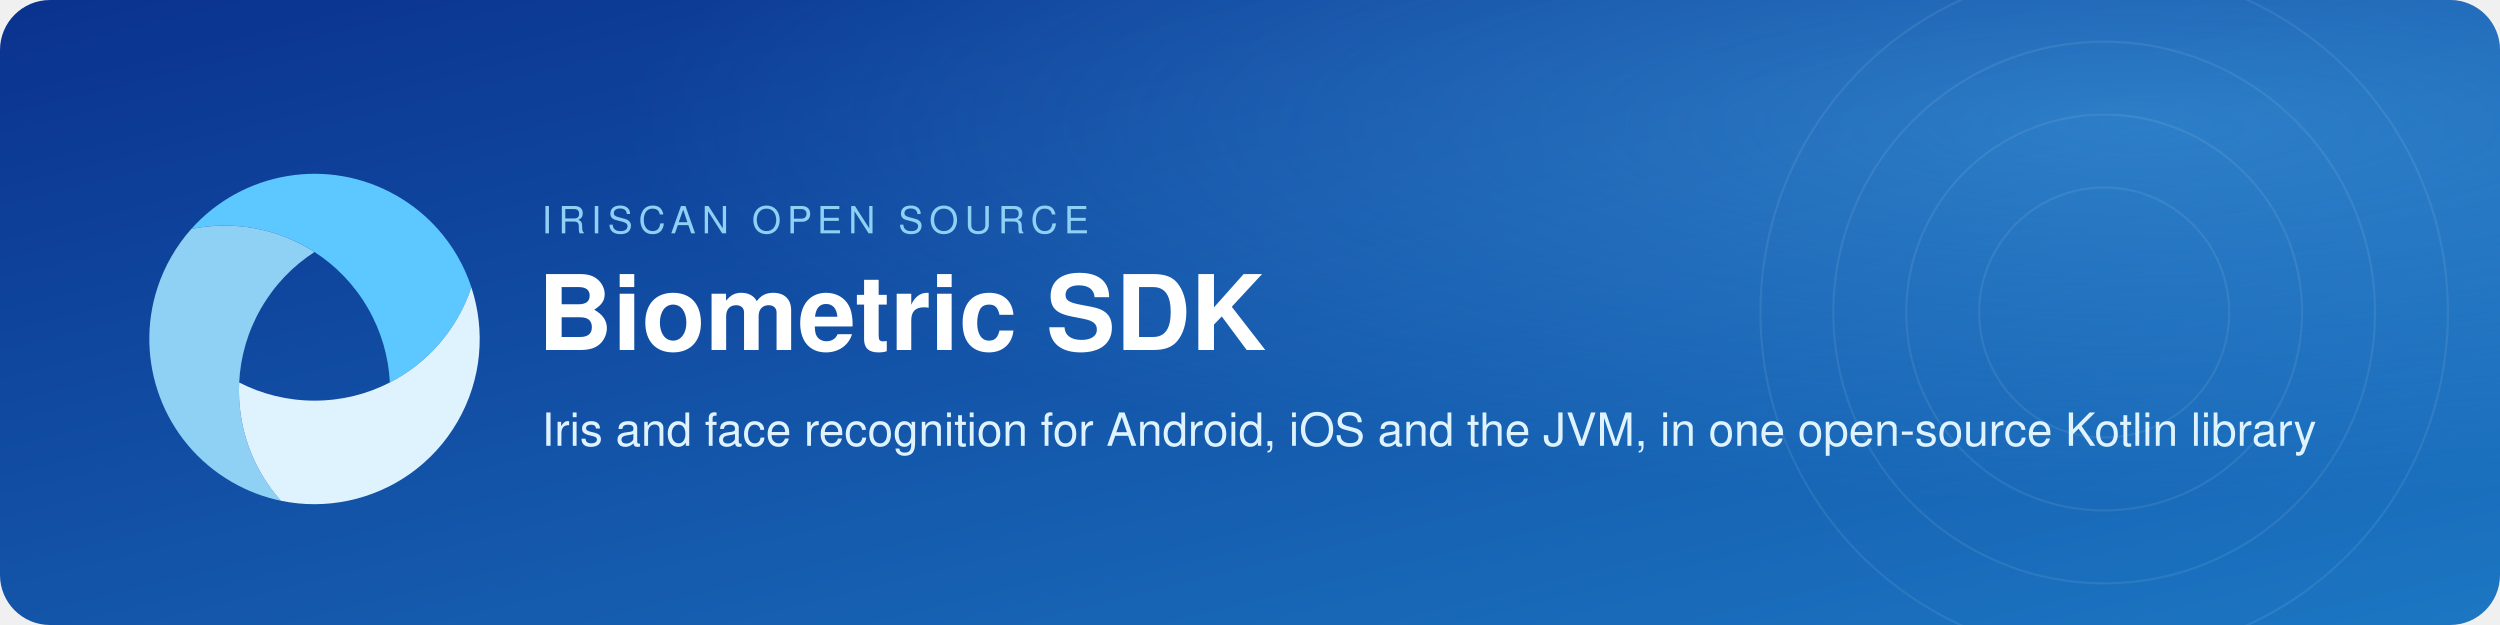
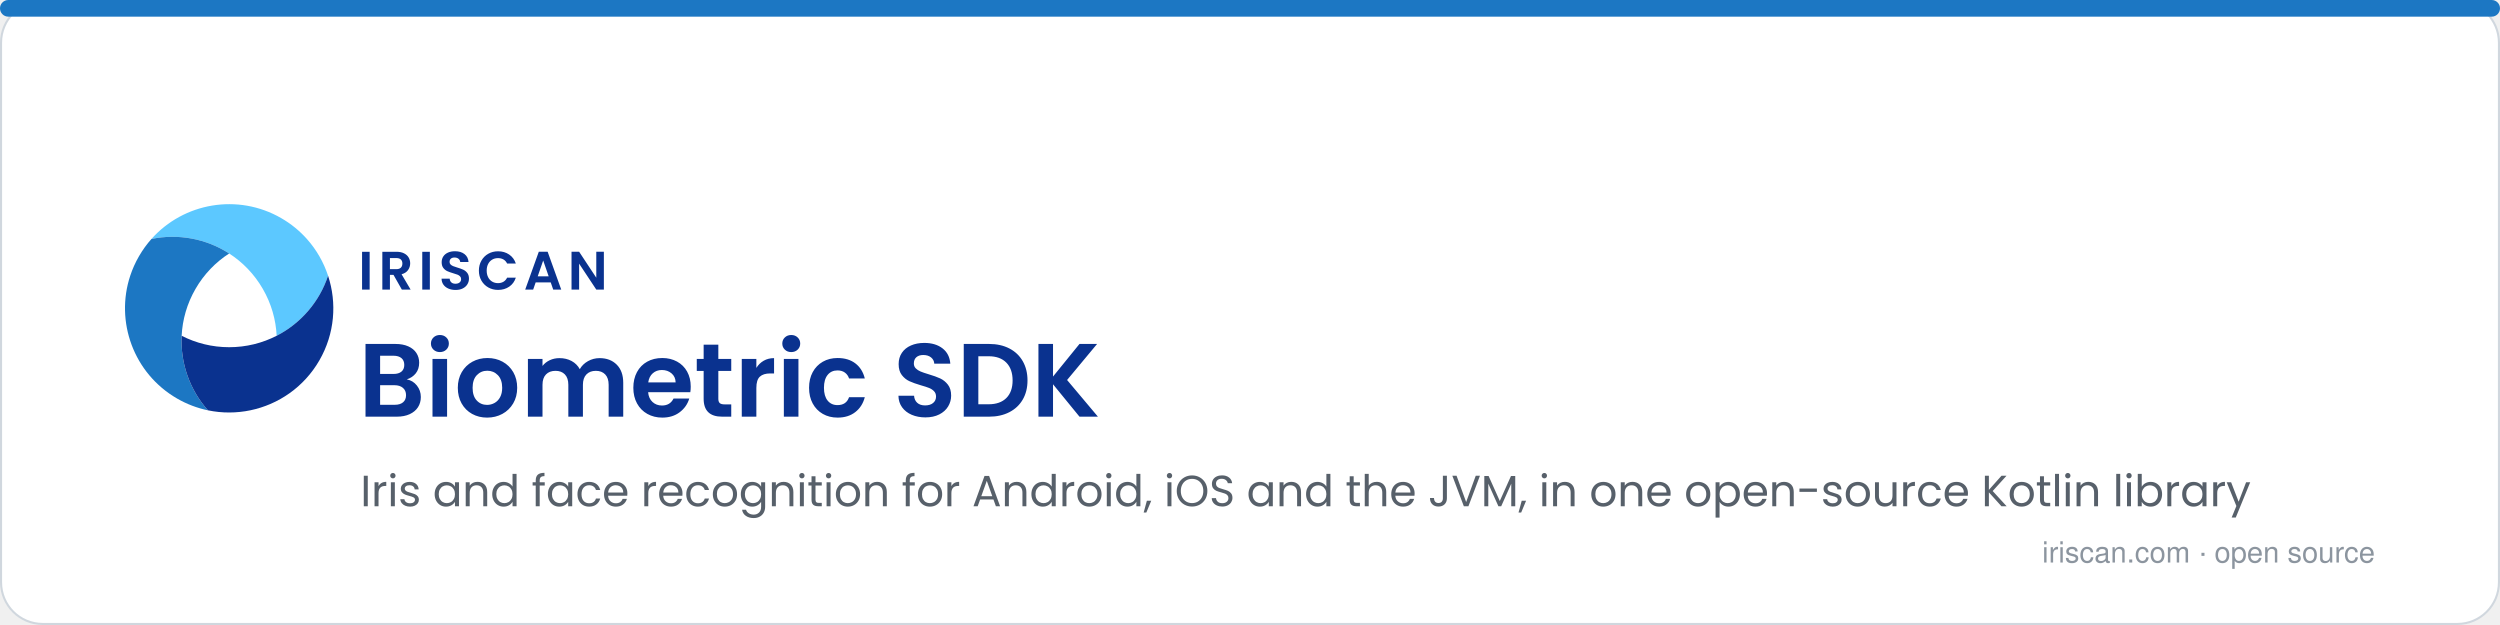
<svg xmlns="http://www.w3.org/2000/svg" width="1200" height="300" viewBox="0 0 1200 300" role="img" aria-label="Biometric SDK: Iris and face recognition for Android, iOS and the JVM, in one open-source Kotlin library">
-   <defs>
-     <linearGradient id="g" x1="0" y1="0" x2="1" y2="1">
-       <stop offset="0" stop-color="#0a328f" />
-       <stop offset="1" stop-color="#1c77c3" />
-     </linearGradient>
-     <radialGradient id="r" cx="0.85" cy="0.2" r="0.6">
-       <stop offset="0" stop-color="#5cc8ff" stop-opacity="0.35" />
-       <stop offset="1" stop-color="#5cc8ff" stop-opacity="0" />
-     </radialGradient>
-   </defs>
-   <rect width="1200" height="300" rx="24" fill="url(#g)" />
-   <rect width="1200" height="300" rx="24" fill="url(#r)" />
-   <g stroke="#ffffff" stroke-opacity="0.08" fill="none">
-     <circle cx="1010" cy="150" r="60" />
-     <circle cx="1010" cy="150" r="95" />
-     <circle cx="1010" cy="150" r="130" />
-     <circle cx="1010" cy="150" r="165" />
+   <rect x="0.5" y="0.5" width="1199" height="299" rx="20" fill="#ffffff" stroke="#d0d7de" />
+   <rect x="0" y="0" width="1200" height="8" rx="4" fill="#1c77c3" />
+   <g transform="translate(52.64073,89.53753) scale(0.1954652)">
+     <path d="M536.34 219.06c-21.16 64.09-66.99 116.98-126.25 147.41-1.93-39.3-12.98-78.7-33.99-115.1-21.01-36.38-49.62-65.68-82.65-86.98-56-36.11-124.74-49.37-190.87-35.61C181.54 40.09 314.45 15.9 421.32 77.6c24.26 14 45.35 31.37 63.03 51.2 23.61 26.48 41.15 57.31 51.99 90.26z" fill="#5cc8ff" />
+     <path d="M176.78 366.45c-3.29 66.55 19.62 132.7 64.57 183.09-25.98-5.39-51.55-14.96-75.79-28.96C58.7 458.9 13.21 331.71 50.51 218.98c5.39-16.31 12.52-32.31 21.45-47.76 8.92-15.46 19.2-29.62 30.62-42.44 66.13-13.75 134.87-.5 190.87 35.61-33.06 21.3-61.66 50.57-82.67 86.98-21.02 36.4-32.07 75.81-34 115.08z" fill="#1c77c3" />
+     <path d="M514.93 426.97c-37.9 65.68-100.54 108.15-169.36 122.51-33.97 7.09-69.46 7.32-104.22.06-44.95-50.39-67.86-116.54-64.57-183.09 34.99 17.97 74.64 28.1 116.66 28.1s81.67-10.13 116.64-28.08c59.27-30.43 105.1-83.32 126.25-147.41 22 66.76 16.51 142.25-21.4 207.91z" fill="#0a328f" />
  </g>
-   <g transform="translate(60,70) scale(0.31)">
-     <path d="M536.34 219.06c-21.16 64.09-66.99 116.98-126.25 147.41-1.93-39.3-12.98-78.7-33.99-115.1-21.01-36.38-49.62-65.68-82.65-86.98-56-36.11-124.74-49.37-190.87-35.61C181.54 40.09 314.45 15.9 421.32 77.6c24.26 14 45.35 31.37 63.03 51.2 23.61 26.48 41.15 57.31 51.99 90.26z" fill="#5cc8ff" />
-     <path d="M176.78 366.45c-3.29 66.55 19.62 132.7 64.57 183.09-25.98-5.39-51.55-14.96-75.79-28.96C58.7 458.9 13.21 331.71 50.51 218.98c5.39-16.31 12.52-32.31 21.45-47.76 8.92-15.46 19.2-29.62 30.62-42.44 66.13-13.75 134.87-.5 190.87 35.61-33.06 21.3-61.66 50.57-82.67 86.98-21.02 36.4-32.07 75.81-34 115.08z" fill="#8fd0f5" />
-     <path d="M514.93 426.97c-37.9 65.68-100.54 108.15-169.36 122.51-33.97 7.09-69.46 7.32-104.22.06-44.95-50.39-67.86-116.54-64.57-183.09 34.99 17.97 74.64 28.1 116.66 28.1s81.67-10.13 116.64-28.08c59.27-30.43 105.1-83.32 126.25-147.41 22 66.76 16.51 142.25-21.4 207.91z" fill="#dff3ff" />
-   </g>
-   <text x="260" y="112" font-family="Segoe UI, Helvetica, Arial, sans-serif" font-size="18" letter-spacing="3" fill="#8fd0f5">IRISCAN OPEN SOURCE</text>
-   <text x="258" y="168" font-family="Segoe UI, Helvetica, Arial, sans-serif" font-size="50" font-weight="600" fill="#ffffff">Biometric SDK</text>
-   <text x="260" y="214" font-family="Segoe UI, Helvetica, Arial, sans-serif" font-size="22" fill="#dff3ff">Iris and face recognition for Android, iOS and the JVM, in one open-source Kotlin library</text>
+   <path d="M177.434 120.852V139.0H173.794V120.852ZM192.882 139.0 188.878 131.928H187.162V139.0H183.522V120.852H190.334Q192.44 120.852 193.922 121.593Q195.404 122.334 196.145 123.595Q196.886 124.856 196.886 126.416Q196.886 128.21 195.846 129.653Q194.806 131.096 192.752 131.642L197.094 139.0ZM187.162 129.198H190.204Q191.686 129.198 192.414 128.483Q193.142 127.768 193.142 126.494Q193.142 125.246 192.414 124.557Q191.686 123.868 190.204 123.868H187.162ZM206.328 120.852V139.0H202.688V120.852ZM211.948 133.774H215.848Q215.926 134.892 216.641 135.542Q217.356 136.192 218.604 136.192Q219.878 136.192 220.606 135.581Q221.334 134.97 221.334 133.982Q221.334 133.176 220.84 132.656Q220.346 132.136 219.605 131.837Q218.864 131.538 217.564 131.174Q215.796 130.654 214.691 130.147Q213.586 129.64 212.793 128.613Q212.0 127.586 212.0 125.87Q212.0 124.258 212.806 123.062Q213.612 121.866 215.068 121.229Q216.524 120.592 218.396 120.592Q221.204 120.592 222.959 121.957Q224.714 123.322 224.896 125.766H220.892Q220.84 124.83 220.099 124.219Q219.358 123.608 218.136 123.608Q217.07 123.608 216.433 124.154Q215.796 124.7 215.796 125.74Q215.796 126.468 216.277 126.949Q216.758 127.43 217.473 127.729Q218.188 128.028 219.488 128.418Q221.256 128.938 222.374 129.458Q223.492 129.978 224.298 131.018Q225.104 132.058 225.104 133.748Q225.104 135.204 224.35 136.452Q223.596 137.7 222.14 138.441Q220.684 139.182 218.682 139.182Q216.784 139.182 215.263 138.532Q213.742 137.882 212.858 136.66Q211.974 135.438 211.948 133.774ZM239.07 120.618Q242.112 120.618 244.4 122.178Q246.688 123.738 247.598 126.494H243.412Q242.788 125.194 241.657 124.544Q240.526 123.894 239.044 123.894Q237.458 123.894 236.223 124.635Q234.988 125.376 234.299 126.728Q233.61 128.08 233.61 129.9Q233.61 131.694 234.299 133.059Q234.988 134.424 236.223 135.165Q237.458 135.906 239.044 135.906Q240.526 135.906 241.657 135.243Q242.788 134.58 243.412 133.28H247.598Q246.688 136.062 244.413 137.609Q242.138 139.156 239.07 139.156Q236.47 139.156 234.377 137.973Q232.284 136.79 231.075 134.684Q229.866 132.578 229.866 129.9Q229.866 127.222 231.075 125.103Q232.284 122.984 234.377 121.801Q236.47 120.618 239.07 120.618ZM264.346 135.542H257.118L255.922 139.0H252.1L258.626 120.826H262.864L269.39 139.0H265.542ZM263.358 132.63 260.732 125.038 258.106 132.63ZM289.856 139.0H286.216L277.974 126.546V139.0H274.334V120.826H277.974L286.216 133.306V120.826H289.856Z" fill="#0a328f" />
+   <path d="M202.0 190.55Q202.0 193.35 200.625 195.475Q199.25 197.6 196.65 198.8Q194.05 200.0 190.5 200.0H175.45V165.1H189.85Q193.4 165.1 195.975 166.25Q198.55 167.4 199.875 169.45Q201.2 171.5 201.2 174.1Q201.2 177.15 199.575 179.2Q197.95 181.25 195.25 182.1Q198.2 182.65 200.1 185.05Q202.0 187.45 202.0 190.55ZM182.45 179.5H188.85Q191.35 179.5 192.7 178.375Q194.05 177.25 194.05 175.15Q194.05 173.05 192.7 171.9Q191.35 170.75 188.85 170.75H182.45ZM194.9 189.7Q194.9 187.45 193.4 186.175Q191.9 184.9 189.35 184.9H182.45V194.3H189.5Q192.05 194.3 193.475 193.1Q194.9 191.9 194.9 189.7ZM206.85 164.9Q206.85 163.15 208.075 161.975Q209.3 160.8 211.15 160.8Q213.0 160.8 214.225 161.975Q215.45 163.15 215.45 164.9Q215.45 166.65 214.225 167.825Q213.0 169.0 211.15 169.0Q209.3 169.0 208.075 167.825Q206.85 166.65 206.85 164.9ZM214.6 172.3V200.0H207.6V172.3ZM219.75 186.15Q219.75 181.9 221.625 178.65Q223.5 175.4 226.75 173.625Q230.0 171.85 234.0 171.85Q238.0 171.85 241.25 173.625Q244.5 175.4 246.375 178.65Q248.25 181.9 248.25 186.15Q248.25 190.4 246.325 193.65Q244.4 196.9 241.125 198.675Q237.85 200.45 233.8 200.45Q229.8 200.45 226.6 198.675Q223.4 196.9 221.575 193.65Q219.75 190.4 219.75 186.15ZM241.05 186.15Q241.05 182.2 238.975 180.075Q236.9 177.95 233.9 177.95Q230.9 177.95 228.875 180.075Q226.85 182.2 226.85 186.15Q226.85 190.1 228.825 192.225Q230.8 194.35 233.8 194.35Q235.7 194.35 237.375 193.425Q239.05 192.5 240.05 190.65Q241.05 188.8 241.05 186.15ZM299.15 183.75V200.0H292.15V184.7Q292.15 181.45 290.5 179.725Q288.85 178.0 286.0 178.0Q283.15 178.0 281.475 179.725Q279.8 181.45 279.8 184.7V200.0H272.8V184.7Q272.8 181.45 271.15 179.725Q269.5 178.0 266.65 178.0Q263.75 178.0 262.075 179.725Q260.4 181.45 260.4 184.7V200.0H253.4V172.3H260.4V175.65Q261.75 173.9 263.875 172.9Q266.0 171.9 268.55 171.9Q271.8 171.9 274.35 173.275Q276.9 174.65 278.3 177.2Q279.65 174.8 282.225 173.35Q284.8 171.9 287.8 171.9Q292.9 171.9 296.025 175.025Q299.15 178.15 299.15 183.75ZM331.35 188.25H311.1Q311.35 191.25 313.2 192.95Q315.05 194.65 317.75 194.65Q321.65 194.65 323.3 191.3H330.85Q329.65 195.3 326.25 197.875Q322.85 200.45 317.9 200.45Q313.9 200.45 310.725 198.675Q307.55 196.9 305.775 193.65Q304.0 190.4 304.0 186.15Q304.0 181.85 305.75 178.6Q307.5 175.35 310.65 173.6Q313.8 171.85 317.9 171.85Q321.85 171.85 324.975 173.55Q328.1 175.25 329.825 178.375Q331.55 181.5 331.55 185.55Q331.55 187.05 331.35 188.25ZM324.3 183.55Q324.25 180.85 322.35 179.225Q320.45 177.6 317.7 177.6Q315.1 177.6 313.325 179.175Q311.55 180.75 311.15 183.55ZM344.8 178.05V191.45Q344.8 192.85 345.475 193.475Q346.15 194.1 347.75 194.1H351V200.0H346.6Q337.75 200.0 337.75 191.4V178.05H334.45V172.3H337.75V165.45H344.8V172.3H351V178.05ZM371.55 171.9V179.25H369.7Q366.4 179.25 364.725 180.8Q363.05 182.35 363.05 186.2V200.0H356.05V172.3H363.05V176.6Q364.4 174.4 366.575 173.15Q368.75 171.9 371.55 171.9ZM375.5 164.9Q375.5 163.15 376.725 161.975Q377.95 160.8 379.8 160.8Q381.65 160.8 382.875 161.975Q384.1 163.15 384.1 164.9Q384.1 166.65 382.875 167.825Q381.65 169.0 379.8 169.0Q377.95 169.0 376.725 167.825Q375.5 166.65 375.5 164.9ZM383.25 172.3V200.0H376.25V172.3ZM402.05 171.85Q407.2 171.85 410.575 174.425Q413.95 177.0 415.1 181.65H407.55Q406.95 179.85 405.525 178.825Q404.1 177.8 402.0 177.8Q399.0 177.8 397.25 179.975Q395.5 182.15 395.5 186.15Q395.5 190.1 397.25 192.275Q399.0 194.45 402.0 194.45Q406.25 194.45 407.55 190.65H415.1Q413.95 195.15 410.55 197.8Q407.15 200.45 402.05 200.45Q398.05 200.45 394.95 198.675Q391.85 196.9 390.1 193.675Q388.35 190.45 388.35 186.15Q388.35 181.85 390.1 178.625Q391.85 175.4 394.95 173.625Q398.05 171.85 402.05 171.85ZM431.25 189.95H438.75Q438.9 192.1 440.275 193.35Q441.65 194.6 444.05 194.6Q446.5 194.6 447.9 193.425Q449.3 192.25 449.3 190.35Q449.3 188.8 448.35 187.8Q447.4 186.8 445.975 186.225Q444.55 185.65 442.05 184.95Q438.65 183.95 436.525 182.975Q434.4 182.0 432.875 180.025Q431.35 178.05 431.35 174.75Q431.35 171.65 432.9 169.35Q434.45 167.05 437.25 165.825Q440.05 164.6 443.65 164.6Q449.05 164.6 452.425 167.225Q455.8 169.85 456.15 174.55H448.45Q448.35 172.75 446.925 171.575Q445.5 170.4 443.15 170.4Q441.1 170.4 439.875 171.45Q438.65 172.5 438.65 174.5Q438.65 175.9 439.575 176.825Q440.5 177.75 441.875 178.325Q443.25 178.9 445.75 179.65Q449.15 180.65 451.3 181.65Q453.45 182.65 455.0 184.65Q456.55 186.65 456.55 189.9Q456.55 192.7 455.1 195.1Q453.65 197.5 450.85 198.925Q448.05 200.35 444.2 200.35Q440.55 200.35 437.625 199.1Q434.7 197.85 433.0 195.5Q431.3 193.15 431.25 189.95ZM493.2 182.6Q493.2 187.85 490.925 191.775Q488.65 195.7 484.475 197.85Q480.3 200.0 474.8 200.0H462.6V165.1H474.8Q480.3 165.1 484.475 167.25Q488.65 169.4 490.925 173.375Q493.2 177.35 493.2 182.6ZM486.05 182.6Q486.05 177.15 483.05 174.075Q480.05 171.0 474.55 171.0H469.6V194.05H474.55Q480.05 194.05 483.05 191.05Q486.05 188.05 486.05 182.6ZM518.15 200.0 505.45 184.45V200.0H498.45V165.1H505.45V180.75L518.15 165.1H526.6L512.2 182.4L527.0 200.0Z" fill="#0a328f" />
+   <path d="M176.528 228.363V243.0H174.617V228.363ZM185.411 231.282V233.256H184.907Q181.694 233.256 181.694 236.742V243.0H179.783V231.492H181.694V233.361Q182.198 232.374 183.132 231.828Q184.067 231.282 185.411 231.282ZM187.301 228.321Q187.301 227.775 187.679 227.397Q188.057 227.019 188.603 227.019Q189.128 227.019 189.495 227.397Q189.863 227.775 189.863 228.321Q189.863 228.867 189.495 229.245Q189.128 229.623 188.603 229.623Q188.057 229.623 187.679 229.245Q187.301 228.867 187.301 228.321ZM189.527 231.492V243.0H187.616V231.492ZM192.152 239.619H194.126Q194.21 240.48 194.934 241.026Q195.659 241.572 196.835 241.572Q197.927 241.572 198.557 241.089Q199.187 240.606 199.187 239.871Q199.187 239.115 198.515 238.748Q197.843 238.38 196.436 238.023Q195.155 237.687 194.346 237.341Q193.538 236.994 192.96 236.311Q192.383 235.629 192.383 234.516Q192.383 233.634 192.908 232.899Q193.433 232.164 194.399 231.733Q195.365 231.303 196.604 231.303Q198.515 231.303 199.691 232.269Q200.867 233.235 200.951 234.915H199.04Q198.977 234.012 198.315 233.466Q197.654 232.92 196.541 232.92Q195.512 232.92 194.903 233.361Q194.294 233.802 194.294 234.516Q194.294 235.083 194.661 235.451Q195.029 235.818 195.585 236.038Q196.142 236.259 197.129 236.532Q198.368 236.868 199.145 237.194Q199.922 237.519 200.478 238.17Q201.035 238.821 201.056 239.871Q201.056 240.816 200.531 241.572Q200.006 242.328 199.05 242.758Q198.095 243.189 196.856 243.189Q195.533 243.189 194.483 242.738Q193.433 242.286 192.824 241.478Q192.215 240.669 192.152 239.619ZM214.097 231.303Q215.609 231.303 216.722 231.954Q217.835 232.605 218.381 233.592V231.492H220.313V243.0H218.381V240.858Q217.814 241.866 216.69 242.528Q215.567 243.189 214.076 243.189Q212.543 243.189 211.304 242.433Q210.065 241.677 209.351 240.312Q208.637 238.947 208.637 237.204Q208.637 235.44 209.351 234.106Q210.065 232.773 211.314 232.038Q212.564 231.303 214.097 231.303ZM214.475 232.962Q213.404 232.962 212.522 233.466Q211.64 233.97 211.115 234.936Q210.59 235.902 210.59 237.204Q210.59 238.527 211.115 239.503Q211.64 240.48 212.522 240.994Q213.404 241.509 214.475 241.509Q215.546 241.509 216.438 240.994Q217.331 240.48 217.856 239.503Q218.381 238.527 218.381 237.225Q218.381 235.923 217.856 234.957Q217.331 233.991 216.438 233.476Q215.546 232.962 214.475 232.962ZM233.858 236.217V243.0H231.968V236.49Q231.968 234.768 231.107 233.855Q230.246 232.941 228.755 232.941Q227.243 232.941 226.35 233.886Q225.458 234.831 225.458 236.637V243.0H223.547V231.492H225.458V233.13Q226.025 232.248 227.001 231.765Q227.978 231.282 229.154 231.282Q231.254 231.282 232.556 232.553Q233.858 233.823 233.858 236.217ZM241.754 231.303Q243.098 231.303 244.253 231.923Q245.408 232.542 246.017 233.55V227.46H247.949V243.0H246.017V240.837Q245.45 241.866 244.337 242.528Q243.224 243.189 241.733 243.189Q240.2 243.189 238.95 242.433Q237.701 241.677 236.987 240.312Q236.273 238.947 236.273 237.204Q236.273 235.44 236.987 234.106Q237.701 232.773 238.95 232.038Q240.2 231.303 241.754 231.303ZM242.111 232.962Q241.04 232.962 240.158 233.466Q239.276 233.97 238.751 234.936Q238.226 235.902 238.226 237.204Q238.226 238.527 238.751 239.503Q239.276 240.48 240.158 240.994Q241.04 241.509 242.111 241.509Q243.182 241.509 244.075 240.994Q244.967 240.48 245.492 239.503Q246.017 238.527 246.017 237.225Q246.017 235.923 245.492 234.957Q244.967 233.991 244.075 233.476Q243.182 232.962 242.111 232.962ZM261.473 233.067H259.058V243.0H257.147V233.067H255.656V231.492H257.147V230.673Q257.147 228.741 258.144 227.849Q259.142 226.956 261.347 226.956V228.552Q260.087 228.552 259.572 229.046Q259.058 229.539 259.058 230.673V231.492H261.473ZM268.445 231.303Q269.957 231.303 271.07 231.954Q272.183 232.605 272.729 233.592V231.492H274.661V243.0H272.729V240.858Q272.162 241.866 271.038 242.528Q269.915 243.189 268.424 243.189Q266.891 243.189 265.652 242.433Q264.413 241.677 263.699 240.312Q262.985 238.947 262.985 237.204Q262.985 235.44 263.699 234.106Q264.413 232.773 265.663 232.038Q266.912 231.303 268.445 231.303ZM268.823 232.962Q267.752 232.962 266.87 233.466Q265.988 233.97 265.463 234.936Q264.938 235.902 264.938 237.204Q264.938 238.527 265.463 239.503Q265.988 240.48 266.87 240.994Q267.752 241.509 268.823 241.509Q269.894 241.509 270.786 240.994Q271.679 240.48 272.204 239.503Q272.729 238.527 272.729 237.225Q272.729 235.923 272.204 234.957Q271.679 233.991 270.786 233.476Q269.894 232.962 268.823 232.962ZM282.788 231.303Q284.909 231.303 286.284 232.332Q287.66 233.361 288.101 235.188H286.043Q285.749 234.138 284.899 233.529Q284.048 232.92 282.788 232.92Q281.15 232.92 280.142 234.043Q279.134 235.167 279.134 237.225Q279.134 239.304 280.142 240.438Q281.15 241.572 282.788 241.572Q284.048 241.572 284.888 240.984Q285.728 240.396 286.043 239.304H288.101Q287.639 241.068 286.253 242.129Q284.867 243.189 282.788 243.189Q281.15 243.189 279.88 242.454Q278.609 241.719 277.895 240.375Q277.181 239.031 277.181 237.225Q277.181 235.44 277.895 234.106Q278.609 232.773 279.88 232.038Q281.15 231.303 282.788 231.303ZM301.079 237.96H291.881Q291.986 239.661 293.047 240.617Q294.107 241.572 295.619 241.572Q296.858 241.572 297.688 240.995Q298.517 240.417 298.853 239.451H300.911Q300.449 241.11 299.063 242.149Q297.677 243.189 295.619 243.189Q293.981 243.189 292.69 242.454Q291.398 241.719 290.663 240.364Q289.928 239.01 289.928 237.225Q289.928 235.44 290.642 234.096Q291.356 232.752 292.648 232.028Q293.939 231.303 295.619 231.303Q297.257 231.303 298.517 232.017Q299.777 232.731 300.46 233.981Q301.142 235.23 301.142 236.805Q301.142 237.351 301.079 237.96ZM295.535 232.92Q294.086 232.92 293.067 233.844Q292.049 234.768 291.902 236.406H299.168Q299.168 235.314 298.685 234.526Q298.202 233.739 297.373 233.329Q296.543 232.92 295.535 232.92ZM314.897 231.282V233.256H314.393Q311.18 233.256 311.18 236.742V243.0H309.269V231.492H311.18V233.361Q311.684 232.374 312.619 231.828Q313.553 231.282 314.897 231.282ZM327.539 237.96H318.341Q318.446 239.661 319.507 240.617Q320.567 241.572 322.079 241.572Q323.318 241.572 324.148 240.995Q324.977 240.417 325.313 239.451H327.371Q326.909 241.11 325.523 242.149Q324.137 243.189 322.079 243.189Q320.441 243.189 319.15 242.454Q317.858 241.719 317.123 240.364Q316.388 239.01 316.388 237.225Q316.388 235.44 317.102 234.096Q317.816 232.752 319.108 232.028Q320.399 231.303 322.079 231.303Q323.717 231.303 324.977 232.017Q326.237 232.731 326.92 233.981Q327.602 235.23 327.602 236.805Q327.602 237.351 327.539 237.96ZM321.995 232.92Q320.546 232.92 319.528 233.844Q318.509 234.768 318.362 236.406H325.628Q325.628 235.314 325.145 234.526Q324.662 233.739 323.833 233.329Q323.003 232.92 321.995 232.92ZM335.015 231.303Q337.136 231.303 338.512 232.332Q339.887 233.361 340.328 235.188H338.27Q337.976 234.138 337.126 233.529Q336.275 232.92 335.015 232.92Q333.377 232.92 332.369 234.043Q331.361 235.167 331.361 237.225Q331.361 239.304 332.369 240.438Q333.377 241.572 335.015 241.572Q336.275 241.572 337.115 240.984Q337.955 240.396 338.27 239.304H340.328Q339.866 241.068 338.48 242.129Q337.094 243.189 335.015 243.189Q333.377 243.189 332.107 242.454Q330.836 241.719 330.122 240.375Q329.408 239.031 329.408 237.225Q329.408 235.44 330.122 234.106Q330.836 232.773 332.107 232.038Q333.377 231.303 335.015 231.303ZM342.155 237.225Q342.155 235.461 342.922 234.107Q343.688 232.752 345.011 232.028Q346.334 231.303 347.972 231.303Q349.61 231.303 350.933 232.028Q352.256 232.752 353.023 234.096Q353.789 235.44 353.789 237.225Q353.789 239.01 353.002 240.364Q352.214 241.719 350.87 242.454Q349.526 243.189 347.888 243.189Q346.271 243.189 344.959 242.454Q343.646 241.719 342.901 240.364Q342.155 239.01 342.155 237.225ZM351.836 237.225Q351.836 235.839 351.29 234.873Q350.744 233.907 349.862 233.435Q348.98 232.962 347.951 232.962Q346.901 232.962 346.03 233.435Q345.158 233.907 344.633 234.873Q344.108 235.839 344.108 237.225Q344.108 238.632 344.623 239.598Q345.137 240.564 345.998 241.036Q346.859 241.509 347.888 241.509Q348.917 241.509 349.82 241.026Q350.723 240.543 351.28 239.577Q351.836 238.611 351.836 237.225ZM365.339 233.592V231.492H367.271V243.252Q367.271 244.827 366.599 246.055Q365.927 247.284 364.678 247.977Q363.428 248.67 361.769 248.67Q359.501 248.67 357.989 247.599Q356.477 246.528 356.204 244.68H358.094Q358.409 245.73 359.396 246.37Q360.383 247.011 361.769 247.011Q363.344 247.011 364.342 246.024Q365.339 245.037 365.339 243.252V240.837Q364.772 241.845 363.659 242.517Q362.546 243.189 361.055 243.189Q359.522 243.189 358.273 242.433Q357.023 241.677 356.309 240.312Q355.595 238.947 355.595 237.204Q355.595 235.44 356.309 234.106Q357.023 232.773 358.273 232.038Q359.522 231.303 361.055 231.303Q362.546 231.303 363.67 231.954Q364.793 232.605 365.339 233.592ZM361.433 232.962Q360.362 232.962 359.48 233.466Q358.598 233.97 358.073 234.936Q357.548 235.902 357.548 237.204Q357.548 238.527 358.073 239.503Q358.598 240.48 359.48 240.994Q360.362 241.509 361.433 241.509Q362.504 241.509 363.397 240.994Q364.289 240.48 364.814 239.503Q365.339 238.527 365.339 237.225Q365.339 235.923 364.814 234.957Q364.289 233.991 363.397 233.476Q362.504 232.962 361.433 232.962ZM380.816 236.217V243.0H378.926V236.49Q378.926 234.768 378.065 233.855Q377.204 232.941 375.713 232.941Q374.201 232.941 373.309 233.886Q372.416 234.831 372.416 236.637V243.0H370.505V231.492H372.416V233.13Q372.983 232.248 373.96 231.765Q374.936 231.282 376.112 231.282Q378.212 231.282 379.514 232.553Q380.816 233.823 380.816 236.217ZM383.63 228.321Q383.63 227.775 384.008 227.397Q384.386 227.019 384.932 227.019Q385.457 227.019 385.825 227.397Q386.192 227.775 386.192 228.321Q386.192 228.867 385.825 229.245Q385.457 229.623 384.932 229.623Q384.386 229.623 384.008 229.245Q383.63 228.867 383.63 228.321ZM385.856 231.492V243.0H383.945V231.492ZM391.442 233.067V239.85Q391.442 240.69 391.799 241.036Q392.156 241.383 393.038 241.383H394.445V243.0H392.723Q391.127 243.0 390.329 242.265Q389.531 241.53 389.531 239.85V233.067H388.04V231.492H389.531V228.594H391.442V231.492H394.445V233.067ZM396.44 228.321Q396.44 227.775 396.818 227.397Q397.196 227.019 397.742 227.019Q398.267 227.019 398.635 227.397Q399.002 227.775 399.002 228.321Q399.002 228.867 398.635 229.245Q398.267 229.623 397.742 229.623Q397.196 229.623 396.818 229.245Q396.44 228.867 396.44 228.321ZM398.666 231.492V243.0H396.755V231.492ZM401.207 237.225Q401.207 235.461 401.974 234.107Q402.74 232.752 404.063 232.028Q405.386 231.303 407.024 231.303Q408.662 231.303 409.985 232.028Q411.308 232.752 412.075 234.096Q412.841 235.44 412.841 237.225Q412.841 239.01 412.054 240.364Q411.266 241.719 409.922 242.454Q408.578 243.189 406.94 243.189Q405.323 243.189 404.011 242.454Q402.698 241.719 401.953 240.364Q401.207 239.01 401.207 237.225ZM410.888 237.225Q410.888 235.839 410.342 234.873Q409.796 233.907 408.914 233.435Q408.032 232.962 407.003 232.962Q405.953 232.962 405.082 233.435Q404.21 233.907 403.685 234.873Q403.16 235.839 403.16 237.225Q403.16 238.632 403.675 239.598Q404.189 240.564 405.05 241.036Q405.911 241.509 406.94 241.509Q407.969 241.509 408.872 241.026Q409.775 240.543 410.332 239.577Q410.888 238.611 410.888 237.225ZM425.672 236.217V243.0H423.782V236.49Q423.782 234.768 422.921 233.855Q422.06 232.941 420.569 232.941Q419.057 232.941 418.165 233.886Q417.272 234.831 417.272 236.637V243.0H415.361V231.492H417.272V233.13Q417.839 232.248 418.816 231.765Q419.792 231.282 420.968 231.282Q423.068 231.282 424.37 232.553Q425.672 233.823 425.672 236.217ZM439.091 233.067H436.676V243.0H434.765V233.067H433.274V231.492H434.765V230.673Q434.765 228.741 435.763 227.849Q436.76 226.956 438.965 226.956V228.552Q437.705 228.552 437.191 229.046Q436.676 229.539 436.676 230.673V231.492H439.091ZM440.603 237.225Q440.603 235.461 441.37 234.107Q442.136 232.752 443.459 232.028Q444.782 231.303 446.42 231.303Q448.058 231.303 449.381 232.028Q450.704 232.752 451.471 234.096Q452.237 235.44 452.237 237.225Q452.237 239.01 451.45 240.364Q450.662 241.719 449.318 242.454Q447.974 243.189 446.336 243.189Q444.719 243.189 443.407 242.454Q442.094 241.719 441.349 240.364Q440.603 239.01 440.603 237.225ZM450.284 237.225Q450.284 235.839 449.738 234.873Q449.192 233.907 448.31 233.435Q447.428 232.962 446.399 232.962Q445.349 232.962 444.478 233.435Q443.606 233.907 443.081 234.873Q442.556 235.839 442.556 237.225Q442.556 238.632 443.071 239.598Q443.585 240.564 444.446 241.036Q445.307 241.509 446.336 241.509Q447.365 241.509 448.268 241.026Q449.171 240.543 449.728 239.577Q450.284 238.611 450.284 237.225ZM460.385 231.282V233.256H459.881Q456.668 233.256 456.668 236.742V243.0H454.757V231.492H456.668V233.361Q457.172 232.374 458.107 231.828Q459.041 231.282 460.385 231.282ZM476.849 239.745H470.465L469.289 243.0H467.273L472.565 228.447H474.77L480.041 243.0H478.025ZM476.303 238.191 473.657 230.799 471.011 238.191ZM492.662 236.217V243.0H490.772V236.49Q490.772 234.768 489.911 233.855Q489.05 232.941 487.559 232.941Q486.047 232.941 485.155 233.886Q484.262 234.831 484.262 236.637V243.0H482.351V231.492H484.262V233.13Q484.829 232.248 485.806 231.765Q486.782 231.282 487.958 231.282Q490.058 231.282 491.36 232.553Q492.662 233.823 492.662 236.217ZM500.558 231.303Q501.902 231.303 503.057 231.923Q504.212 232.542 504.821 233.55V227.46H506.753V243.0H504.821V240.837Q504.254 241.866 503.141 242.528Q502.028 243.189 500.537 243.189Q499.004 243.189 497.755 242.433Q496.505 241.677 495.791 240.312Q495.077 238.947 495.077 237.204Q495.077 235.44 495.791 234.106Q496.505 232.773 497.755 232.038Q499.004 231.303 500.558 231.303ZM500.915 232.962Q499.844 232.962 498.962 233.466Q498.08 233.97 497.555 234.936Q497.03 235.902 497.03 237.204Q497.03 238.527 497.555 239.503Q498.08 240.48 498.962 240.994Q499.844 241.509 500.915 241.509Q501.986 241.509 502.879 240.994Q503.771 240.48 504.296 239.503Q504.821 238.527 504.821 237.225Q504.821 235.923 504.296 234.957Q503.771 233.991 502.879 233.476Q501.986 232.962 500.915 232.962ZM515.615 231.282V233.256H515.111Q511.898 233.256 511.898 236.742V243.0H509.987V231.492H511.898V233.361Q512.402 232.374 513.337 231.828Q514.271 231.282 515.615 231.282ZM517.106 237.225Q517.106 235.461 517.873 234.107Q518.639 232.752 519.962 232.028Q521.285 231.303 522.923 231.303Q524.561 231.303 525.884 232.028Q527.207 232.752 527.974 234.096Q528.74 235.44 528.74 237.225Q528.74 239.01 527.953 240.364Q527.165 241.719 525.821 242.454Q524.477 243.189 522.839 243.189Q521.222 243.189 519.91 242.454Q518.597 241.719 517.852 240.364Q517.106 239.01 517.106 237.225ZM526.787 237.225Q526.787 235.839 526.241 234.873Q525.695 233.907 524.813 233.435Q523.931 232.962 522.902 232.962Q521.852 232.962 520.981 233.435Q520.109 233.907 519.584 234.873Q519.059 235.839 519.059 237.225Q519.059 238.632 519.574 239.598Q520.088 240.564 520.949 241.036Q521.81 241.509 522.839 241.509Q523.868 241.509 524.771 241.026Q525.674 240.543 526.231 239.577Q526.787 238.611 526.787 237.225ZM530.945 228.321Q530.945 227.775 531.323 227.397Q531.701 227.019 532.247 227.019Q532.772 227.019 533.14 227.397Q533.507 227.775 533.507 228.321Q533.507 228.867 533.14 229.245Q532.772 229.623 532.247 229.623Q531.701 229.623 531.323 229.245Q530.945 228.867 530.945 228.321ZM533.171 231.492V243.0H531.26V231.492ZM541.193 231.303Q542.537 231.303 543.692 231.923Q544.847 232.542 545.456 233.55V227.46H547.388V243.0H545.456V240.837Q544.889 241.866 543.776 242.528Q542.663 243.189 541.172 243.189Q539.639 243.189 538.39 242.433Q537.14 241.677 536.426 240.312Q535.712 238.947 535.712 237.204Q535.712 235.44 536.426 234.106Q537.14 232.773 538.39 232.038Q539.639 231.303 541.193 231.303ZM541.55 232.962Q540.479 232.962 539.597 233.466Q538.715 233.97 538.19 234.936Q537.665 235.902 537.665 237.204Q537.665 238.527 538.19 239.503Q538.715 240.48 539.597 240.994Q540.479 241.509 541.55 241.509Q542.621 241.509 543.514 240.994Q544.406 240.48 544.931 239.503Q545.456 238.527 545.456 237.225Q545.456 235.923 544.931 234.957Q544.406 233.991 543.514 233.476Q542.621 232.962 541.55 232.962ZM552.596 240.354 550.244 246.003H548.963L550.496 240.354ZM560.072 228.321Q560.072 227.775 560.45 227.397Q560.828 227.019 561.374 227.019Q561.899 227.019 562.267 227.397Q562.634 227.775 562.634 228.321Q562.634 228.867 562.267 229.245Q561.899 229.623 561.374 229.623Q560.828 229.623 560.45 229.245Q560.072 228.867 560.072 228.321ZM562.298 231.492V243.0H560.387V231.492ZM564.839 235.671Q564.839 233.529 565.816 231.817Q566.792 230.106 568.472 229.15Q570.152 228.195 572.189 228.195Q574.247 228.195 575.927 229.15Q577.607 230.106 578.573 231.807Q579.539 233.508 579.539 235.671Q579.539 237.834 578.573 239.535Q577.607 241.236 575.927 242.191Q574.247 243.147 572.189 243.147Q570.152 243.147 568.472 242.191Q566.792 241.236 565.816 239.524Q564.839 237.813 564.839 235.671ZM577.586 235.671Q577.586 233.907 576.883 232.595Q576.179 231.282 574.961 230.568Q573.743 229.854 572.189 229.854Q570.635 229.854 569.417 230.568Q568.199 231.282 567.496 232.595Q566.792 233.907 566.792 235.671Q566.792 237.414 567.496 238.737Q568.199 240.06 569.428 240.774Q570.656 241.488 572.189 241.488Q573.722 241.488 574.951 240.774Q576.179 240.06 576.883 238.737Q577.586 237.414 577.586 235.671ZM581.639 239.094H583.676Q583.781 240.123 584.527 240.827Q585.272 241.53 586.7 241.53Q588.065 241.53 588.853 240.847Q589.64 240.165 589.64 239.094Q589.64 238.254 589.178 237.729Q588.716 237.204 588.023 236.931Q587.33 236.658 586.154 236.343Q584.705 235.965 583.834 235.587Q582.962 235.209 582.343 234.4Q581.723 233.592 581.723 232.227Q581.723 231.03 582.332 230.106Q582.941 229.182 584.044 228.678Q585.146 228.174 586.574 228.174Q588.632 228.174 589.945 229.203Q591.257 230.232 591.425 231.933H589.325Q589.22 231.093 588.443 230.452Q587.666 229.812 586.385 229.812Q585.188 229.812 584.432 230.431Q583.676 231.051 583.676 232.164Q583.676 232.962 584.128 233.466Q584.579 233.97 585.241 234.233Q585.902 234.495 587.099 234.831Q588.548 235.23 589.43 235.618Q590.312 236.007 590.942 236.815Q591.572 237.624 591.572 239.01Q591.572 240.081 591.005 241.026Q590.438 241.971 589.325 242.559Q588.212 243.147 586.7 243.147Q585.251 243.147 584.107 242.632Q582.962 242.118 582.311 241.204Q581.66 240.291 581.639 239.094ZM604.739 231.303Q606.251 231.303 607.364 231.954Q608.477 232.605 609.023 233.592V231.492H610.955V243.0H609.023V240.858Q608.456 241.866 607.333 242.528Q606.209 243.189 604.718 243.189Q603.185 243.189 601.946 242.433Q600.707 241.677 599.993 240.312Q599.279 238.947 599.279 237.204Q599.279 235.44 599.993 234.106Q600.707 232.773 601.957 232.038Q603.206 231.303 604.739 231.303ZM605.117 232.962Q604.046 232.962 603.164 233.466Q602.282 233.97 601.757 234.936Q601.232 235.902 601.232 237.204Q601.232 238.527 601.757 239.503Q602.282 240.48 603.164 240.994Q604.046 241.509 605.117 241.509Q606.188 241.509 607.081 240.994Q607.973 240.48 608.498 239.503Q609.023 238.527 609.023 237.225Q609.023 235.923 608.498 234.957Q607.973 233.991 607.081 233.476Q606.188 232.962 605.117 232.962ZM624.5 236.217V243.0H622.61V236.49Q622.61 234.768 621.749 233.855Q620.888 232.941 619.397 232.941Q617.885 232.941 616.993 233.886Q616.1 234.831 616.1 236.637V243.0H614.189V231.492H616.1V233.13Q616.667 232.248 617.644 231.765Q618.62 231.282 619.796 231.282Q621.896 231.282 623.198 232.553Q624.5 233.823 624.5 236.217ZM632.396 231.303Q633.74 231.303 634.895 231.923Q636.05 232.542 636.659 233.55V227.46H638.591V243.0H636.659V240.837Q636.092 241.866 634.979 242.528Q633.866 243.189 632.375 243.189Q630.842 243.189 629.593 242.433Q628.343 241.677 627.629 240.312Q626.915 238.947 626.915 237.204Q626.915 235.44 627.629 234.106Q628.343 232.773 629.593 232.038Q630.842 231.303 632.396 231.303ZM632.753 232.962Q631.682 232.962 630.8 233.466Q629.918 233.97 629.393 234.936Q628.868 235.902 628.868 237.204Q628.868 238.527 629.393 239.503Q629.918 240.48 630.8 240.994Q631.682 241.509 632.753 241.509Q633.824 241.509 634.717 240.994Q635.609 240.48 636.134 239.503Q636.659 238.527 636.659 237.225Q636.659 235.923 636.134 234.957Q635.609 233.991 634.717 233.476Q633.824 232.962 632.753 232.962ZM649.763 233.067V239.85Q649.763 240.69 650.12 241.036Q650.477 241.383 651.359 241.383H652.766V243.0H651.044Q649.448 243.0 648.65 242.265Q647.852 241.53 647.852 239.85V233.067H646.361V231.492H647.852V228.594H649.763V231.492H652.766V233.067ZM665.387 236.217V243.0H663.497V236.49Q663.497 234.768 662.636 233.855Q661.775 232.941 660.284 232.941Q658.772 232.941 657.88 233.886Q656.987 234.831 656.987 236.637V243.0H655.076V227.46H656.987V233.13Q657.554 232.248 658.552 231.765Q659.549 231.282 660.788 231.282Q662.09 231.282 663.14 231.839Q664.19 232.395 664.789 233.508Q665.387 234.621 665.387 236.217ZM678.953 237.96H669.755Q669.86 239.661 670.921 240.617Q671.981 241.572 673.493 241.572Q674.732 241.572 675.562 240.995Q676.391 240.417 676.727 239.451H678.785Q678.323 241.11 676.937 242.149Q675.551 243.189 673.493 243.189Q671.855 243.189 670.564 242.454Q669.272 241.719 668.537 240.364Q667.802 239.01 667.802 237.225Q667.802 235.44 668.516 234.096Q669.23 232.752 670.522 232.028Q671.813 231.303 673.493 231.303Q675.131 231.303 676.391 232.017Q677.651 232.731 678.334 233.981Q679.016 235.23 679.016 236.805Q679.016 237.351 678.953 237.96ZM673.409 232.92Q671.96 232.92 670.942 233.844Q669.923 234.768 669.776 236.406H677.042Q677.042 235.314 676.559 234.526Q676.076 233.739 675.247 233.329Q674.417 232.92 673.409 232.92ZM694.514 228.363V239.178Q694.514 240.984 693.401 242.065Q692.288 243.147 690.461 243.147Q688.613 243.147 687.5 242.044Q686.387 240.942 686.387 239.031H688.298Q688.319 240.102 688.855 240.774Q689.39 241.446 690.461 241.446Q691.532 241.446 692.057 240.805Q692.582 240.165 692.582 239.178V228.363ZM710.369 228.363 704.846 243.0H702.641L697.118 228.363H699.155L703.754 240.984L708.353 228.363ZM727.316 228.468V243.0H725.405V232.164L720.575 243.0H719.231L714.38 232.143V243.0H712.469V228.468H714.527L719.903 240.48L725.279 228.468ZM732.524 240.354 730.172 246.003H728.891L730.424 240.354ZM740 228.321Q740 227.775 740.378 227.397Q740.756 227.019 741.302 227.019Q741.827 227.019 742.195 227.397Q742.562 227.775 742.562 228.321Q742.562 228.867 742.195 229.245Q741.827 229.623 741.302 229.623Q740.756 229.623 740.378 229.245Q740 228.867 740 228.321ZM742.226 231.492V243.0H740.315V231.492ZM755.792 236.217V243.0H753.902V236.49Q753.902 234.768 753.041 233.855Q752.18 232.941 750.689 232.941Q749.177 232.941 748.285 233.886Q747.392 234.831 747.392 236.637V243.0H745.481V231.492H747.392V233.13Q747.959 232.248 748.936 231.765Q749.912 231.282 751.088 231.282Q753.188 231.282 754.49 232.553Q755.792 233.823 755.792 236.217ZM763.814 237.225Q763.814 235.461 764.581 234.107Q765.347 232.752 766.67 232.028Q767.993 231.303 769.631 231.303Q771.269 231.303 772.592 232.028Q773.915 232.752 774.682 234.096Q775.448 235.44 775.448 237.225Q775.448 239.01 774.661 240.364Q773.873 241.719 772.529 242.454Q771.185 243.189 769.547 243.189Q767.93 243.189 766.618 242.454Q765.305 241.719 764.56 240.364Q763.814 239.01 763.814 237.225ZM773.495 237.225Q773.495 235.839 772.949 234.873Q772.403 233.907 771.521 233.435Q770.639 232.962 769.61 232.962Q768.56 232.962 767.689 233.435Q766.817 233.907 766.292 234.873Q765.767 235.839 765.767 237.225Q765.767 238.632 766.282 239.598Q766.796 240.564 767.657 241.036Q768.518 241.509 769.547 241.509Q770.576 241.509 771.479 241.026Q772.382 240.543 772.939 239.577Q773.495 238.611 773.495 237.225ZM788.279 236.217V243.0H786.389V236.49Q786.389 234.768 785.528 233.855Q784.667 232.941 783.176 232.941Q781.664 232.941 780.772 233.886Q779.879 234.831 779.879 236.637V243.0H777.968V231.492H779.879V233.13Q780.446 232.248 781.423 231.765Q782.399 231.282 783.575 231.282Q785.675 231.282 786.977 232.553Q788.279 233.823 788.279 236.217ZM801.845 237.96H792.647Q792.752 239.661 793.813 240.617Q794.873 241.572 796.385 241.572Q797.624 241.572 798.454 240.995Q799.283 240.417 799.619 239.451H801.677Q801.215 241.11 799.829 242.149Q798.443 243.189 796.385 243.189Q794.747 243.189 793.456 242.454Q792.164 241.719 791.429 240.364Q790.694 239.01 790.694 237.225Q790.694 235.44 791.408 234.096Q792.122 232.752 793.414 232.028Q794.705 231.303 796.385 231.303Q798.023 231.303 799.283 232.017Q800.543 232.731 801.226 233.981Q801.908 235.23 801.908 236.805Q801.908 237.351 801.845 237.96ZM796.301 232.92Q794.852 232.92 793.834 233.844Q792.815 234.768 792.668 236.406H799.934Q799.934 235.314 799.451 234.526Q798.968 233.739 798.139 233.329Q797.309 232.92 796.301 232.92ZM809.321 237.225Q809.321 235.461 810.088 234.107Q810.854 232.752 812.177 232.028Q813.5 231.303 815.138 231.303Q816.776 231.303 818.099 232.028Q819.422 232.752 820.189 234.096Q820.955 235.44 820.955 237.225Q820.955 239.01 820.168 240.364Q819.38 241.719 818.036 242.454Q816.692 243.189 815.054 243.189Q813.437 243.189 812.125 242.454Q810.812 241.719 810.067 240.364Q809.321 239.01 809.321 237.225ZM819.002 237.225Q819.002 235.839 818.456 234.873Q817.91 233.907 817.028 233.435Q816.146 232.962 815.117 232.962Q814.067 232.962 813.196 233.435Q812.324 233.907 811.799 234.873Q811.274 235.839 811.274 237.225Q811.274 238.632 811.789 239.598Q812.303 240.564 813.164 241.036Q814.025 241.509 815.054 241.509Q816.083 241.509 816.986 241.026Q817.889 240.543 818.446 239.577Q819.002 238.611 819.002 237.225ZM829.691 231.303Q831.224 231.303 832.474 232.038Q833.723 232.773 834.437 234.106Q835.151 235.44 835.151 237.204Q835.151 238.947 834.437 240.312Q833.723 241.677 832.474 242.433Q831.224 243.189 829.691 243.189Q828.221 243.189 827.098 242.528Q825.974 241.866 825.386 240.879V248.46H823.475V231.492H825.386V233.613Q825.953 232.626 827.077 231.964Q828.2 231.303 829.691 231.303ZM829.292 232.962Q828.242 232.962 827.35 233.476Q826.457 233.991 825.922 234.967Q825.386 235.944 825.386 237.225Q825.386 238.527 825.922 239.503Q826.457 240.48 827.35 240.994Q828.242 241.509 829.292 241.509Q830.363 241.509 831.256 240.994Q832.148 240.48 832.673 239.503Q833.198 238.527 833.198 237.204Q833.198 235.902 832.673 234.936Q832.148 233.97 831.256 233.466Q830.363 232.962 829.292 232.962ZM848.108 237.96H838.91Q839.015 239.661 840.076 240.617Q841.136 241.572 842.648 241.572Q843.887 241.572 844.717 240.995Q845.546 240.417 845.882 239.451H847.94Q847.478 241.11 846.092 242.149Q844.706 243.189 842.648 243.189Q841.01 243.189 839.719 242.454Q838.427 241.719 837.692 240.364Q836.957 239.01 836.957 237.225Q836.957 235.44 837.671 234.096Q838.385 232.752 839.677 232.028Q840.968 231.303 842.648 231.303Q844.286 231.303 845.546 232.017Q846.806 232.731 847.489 233.981Q848.171 235.23 848.171 236.805Q848.171 237.351 848.108 237.96ZM842.564 232.92Q841.115 232.92 840.097 233.844Q839.078 234.768 838.931 236.406H846.197Q846.197 235.314 845.714 234.526Q845.231 233.739 844.402 233.329Q843.572 232.92 842.564 232.92ZM861.002 236.217V243.0H859.112V236.49Q859.112 234.768 858.251 233.855Q857.39 232.941 855.899 232.941Q854.387 232.941 853.495 233.886Q852.602 234.831 852.602 236.637V243.0H850.691V231.492H852.602V233.13Q853.169 232.248 854.146 231.765Q855.122 231.282 856.298 231.282Q858.398 231.282 859.7 232.553Q861.002 233.823 861.002 236.217ZM872.111 234.495V236.112H863.732V234.495ZM875.072 239.619H877.046Q877.13 240.48 877.855 241.026Q878.579 241.572 879.755 241.572Q880.847 241.572 881.477 241.089Q882.107 240.606 882.107 239.871Q882.107 239.115 881.435 238.748Q880.763 238.38 879.356 238.023Q878.075 237.687 877.267 237.341Q876.458 236.994 875.881 236.311Q875.303 235.629 875.303 234.516Q875.303 233.634 875.828 232.899Q876.353 232.164 877.319 231.733Q878.285 231.303 879.524 231.303Q881.435 231.303 882.611 232.269Q883.787 233.235 883.871 234.915H881.96Q881.897 234.012 881.236 233.466Q880.574 232.92 879.461 232.92Q878.432 232.92 877.823 233.361Q877.214 233.802 877.214 234.516Q877.214 235.083 877.582 235.451Q877.949 235.818 878.506 236.038Q879.062 236.259 880.049 236.532Q881.288 236.868 882.065 237.194Q882.842 237.519 883.399 238.17Q883.955 238.821 883.976 239.871Q883.976 240.816 883.451 241.572Q882.926 242.328 881.971 242.758Q881.015 243.189 879.776 243.189Q878.453 243.189 877.403 242.738Q876.353 242.286 875.744 241.478Q875.135 240.669 875.072 239.619ZM885.95 237.225Q885.95 235.461 886.717 234.107Q887.483 232.752 888.806 232.028Q890.129 231.303 891.767 231.303Q893.405 231.303 894.728 232.028Q896.051 232.752 896.818 234.096Q897.584 235.44 897.584 237.225Q897.584 239.01 896.797 240.364Q896.009 241.719 894.665 242.454Q893.321 243.189 891.683 243.189Q890.066 243.189 888.754 242.454Q887.441 241.719 886.696 240.364Q885.95 239.01 885.95 237.225ZM895.631 237.225Q895.631 235.839 895.085 234.873Q894.539 233.907 893.657 233.435Q892.775 232.962 891.746 232.962Q890.696 232.962 889.825 233.435Q888.953 233.907 888.428 234.873Q887.903 235.839 887.903 237.225Q887.903 238.632 888.418 239.598Q888.932 240.564 889.793 241.036Q890.654 241.509 891.683 241.509Q892.712 241.509 893.615 241.026Q894.518 240.543 895.075 239.577Q895.631 238.611 895.631 237.225ZM910.31 231.492V243.0H908.399V241.299Q907.853 242.181 906.877 242.675Q905.9 243.168 904.724 243.168Q903.38 243.168 902.309 242.612Q901.238 242.055 900.619 240.942Q899.999 239.829 899.999 238.233V231.492H901.889V237.981Q901.889 239.682 902.75 240.595Q903.611 241.509 905.102 241.509Q906.635 241.509 907.517 240.564Q908.399 239.619 908.399 237.813V231.492ZM919.172 231.282V233.256H918.668Q915.455 233.256 915.455 236.742V243.0H913.544V231.492H915.455V233.361Q915.959 232.374 916.894 231.828Q917.828 231.282 919.172 231.282ZM926.27 231.303Q928.391 231.303 929.767 232.332Q931.142 233.361 931.583 235.188H929.525Q929.231 234.138 928.381 233.529Q927.53 232.92 926.27 232.92Q924.632 232.92 923.624 234.043Q922.616 235.167 922.616 237.225Q922.616 239.304 923.624 240.438Q924.632 241.572 926.27 241.572Q927.53 241.572 928.37 240.984Q929.21 240.396 929.525 239.304H931.583Q931.121 241.068 929.735 242.129Q928.349 243.189 926.27 243.189Q924.632 243.189 923.362 242.454Q922.091 241.719 921.377 240.375Q920.663 239.031 920.663 237.225Q920.663 235.44 921.377 234.106Q922.091 232.773 923.362 232.038Q924.632 231.303 926.27 231.303ZM944.561 237.96H935.363Q935.468 239.661 936.529 240.617Q937.589 241.572 939.101 241.572Q940.34 241.572 941.17 240.995Q941.999 240.417 942.335 239.451H944.393Q943.931 241.11 942.545 242.149Q941.159 243.189 939.101 243.189Q937.463 243.189 936.172 242.454Q934.88 241.719 934.145 240.364Q933.41 239.01 933.41 237.225Q933.41 235.44 934.124 234.096Q934.838 232.752 936.13 232.028Q937.421 231.303 939.101 231.303Q940.739 231.303 941.999 232.017Q943.259 232.731 943.942 233.981Q944.624 235.23 944.624 236.805Q944.624 237.351 944.561 237.96ZM939.017 232.92Q937.568 232.92 936.55 233.844Q935.531 234.768 935.384 236.406H942.65Q942.65 235.314 942.167 234.526Q941.684 233.739 940.855 233.329Q940.025 232.92 939.017 232.92ZM960.689 243.0 954.662 236.322V243.0H952.751V228.363H954.662V235.146L960.71 228.363H963.125L956.489 235.692L963.188 243.0ZM964.616 237.225Q964.616 235.461 965.383 234.107Q966.149 232.752 967.472 232.028Q968.795 231.303 970.433 231.303Q972.071 231.303 973.394 232.028Q974.717 232.752 975.484 234.096Q976.25 235.44 976.25 237.225Q976.25 239.01 975.463 240.364Q974.675 241.719 973.331 242.454Q971.987 243.189 970.349 243.189Q968.732 243.189 967.42 242.454Q966.107 241.719 965.362 240.364Q964.616 239.01 964.616 237.225ZM974.297 237.225Q974.297 235.839 973.751 234.873Q973.205 233.907 972.323 233.435Q971.441 232.962 970.412 232.962Q969.362 232.962 968.491 233.435Q967.619 233.907 967.094 234.873Q966.569 235.839 966.569 237.225Q966.569 238.632 967.084 239.598Q967.598 240.564 968.459 241.036Q969.32 241.509 970.349 241.509Q971.378 241.509 972.281 241.026Q973.184 240.543 973.741 239.577Q974.297 238.611 974.297 237.225ZM981.101 233.067V239.85Q981.101 240.69 981.458 241.036Q981.815 241.383 982.697 241.383H984.104V243.0H982.382Q980.786 243.0 979.988 242.265Q979.19 241.53 979.19 239.85V233.067H977.699V231.492H979.19V228.594H981.101V231.492H984.104V233.067ZM988.325 227.46V243.0H986.414V227.46ZM991.265 228.321Q991.265 227.775 991.643 227.397Q992.021 227.019 992.567 227.019Q993.092 227.019 993.46 227.397Q993.827 227.775 993.827 228.321Q993.827 228.867 993.46 229.245Q993.092 229.623 992.567 229.623Q992.021 229.623 991.643 229.245Q991.265 228.867 991.265 228.321ZM993.491 231.492V243.0H991.58V231.492ZM1007.057 236.217V243.0H1005.167V236.49Q1005.167 234.768 1004.306 233.855Q1003.445 232.941 1001.954 232.941Q1000.442 232.941 999.55 233.886Q998.657 234.831 998.657 236.637V243.0H996.746V231.492H998.657V233.13Q999.224 232.248 1000.201 231.765Q1001.177 231.282 1002.353 231.282Q1004.453 231.282 1005.755 232.553Q1007.057 233.823 1007.057 236.217ZM1017.704 227.46V243.0H1015.793V227.46ZM1020.644 228.321Q1020.644 227.775 1021.022 227.397Q1021.4 227.019 1021.946 227.019Q1022.471 227.019 1022.839 227.397Q1023.206 227.775 1023.206 228.321Q1023.206 228.867 1022.839 229.245Q1022.471 229.623 1021.946 229.623Q1021.4 229.623 1021.022 229.245Q1020.644 228.867 1020.644 228.321ZM1022.87 231.492V243.0H1020.959V231.492ZM1032.341 231.303Q1033.895 231.303 1035.134 232.038Q1036.373 232.773 1037.087 234.106Q1037.801 235.44 1037.801 237.204Q1037.801 238.947 1037.087 240.312Q1036.373 241.677 1035.124 242.433Q1033.874 243.189 1032.341 243.189Q1030.85 243.189 1029.727 242.538Q1028.603 241.887 1028.036 240.879V243.0H1026.125V227.46H1028.036V233.634Q1028.624 232.605 1029.758 231.954Q1030.892 231.303 1032.341 231.303ZM1031.942 232.962Q1030.892 232.962 1030 233.476Q1029.107 233.991 1028.572 234.967Q1028.036 235.944 1028.036 237.225Q1028.036 238.527 1028.572 239.503Q1029.107 240.48 1030 240.994Q1030.892 241.509 1031.942 241.509Q1033.013 241.509 1033.906 240.994Q1034.798 240.48 1035.323 239.503Q1035.848 238.527 1035.848 237.204Q1035.848 235.902 1035.323 234.936Q1034.798 233.97 1033.906 233.466Q1033.013 232.962 1031.942 232.962ZM1045.949 231.282V233.256H1045.445Q1042.232 233.256 1042.232 236.742V243.0H1040.321V231.492H1042.232V233.361Q1042.736 232.374 1043.671 231.828Q1044.605 231.282 1045.949 231.282ZM1052.9 231.303Q1054.412 231.303 1055.525 231.954Q1056.638 232.605 1057.184 233.592V231.492H1059.116V243.0H1057.184V240.858Q1056.617 241.866 1055.494 242.528Q1054.37 243.189 1052.879 243.189Q1051.346 243.189 1050.107 242.433Q1048.868 241.677 1048.154 240.312Q1047.44 238.947 1047.44 237.204Q1047.44 235.44 1048.154 234.106Q1048.868 232.773 1050.118 232.038Q1051.367 231.303 1052.9 231.303ZM1053.278 232.962Q1052.207 232.962 1051.325 233.466Q1050.443 233.97 1049.918 234.936Q1049.393 235.902 1049.393 237.204Q1049.393 238.527 1049.918 239.503Q1050.443 240.48 1051.325 240.994Q1052.207 241.509 1053.278 241.509Q1054.349 241.509 1055.242 240.994Q1056.134 240.48 1056.659 239.503Q1057.184 238.527 1057.184 237.225Q1057.184 235.923 1056.659 234.957Q1056.134 233.991 1055.242 233.476Q1054.349 232.962 1053.278 232.962ZM1067.978 231.282V233.256H1067.474Q1064.261 233.256 1064.261 236.742V243.0H1062.35V231.492H1064.261V233.361Q1064.765 232.374 1065.7 231.828Q1066.634 231.282 1067.978 231.282ZM1080.095 231.492 1073.165 248.418H1071.191L1073.459 242.874L1068.818 231.492H1070.939L1074.551 240.816L1078.121 231.492Z" fill="#57606a" />
+   <text x="1140" y="270" text-anchor="end" font-family="Segoe UI, Helvetica, Arial, sans-serif" font-size="14" fill="#8c959f">iriscan.com · open source</text>
</svg>
